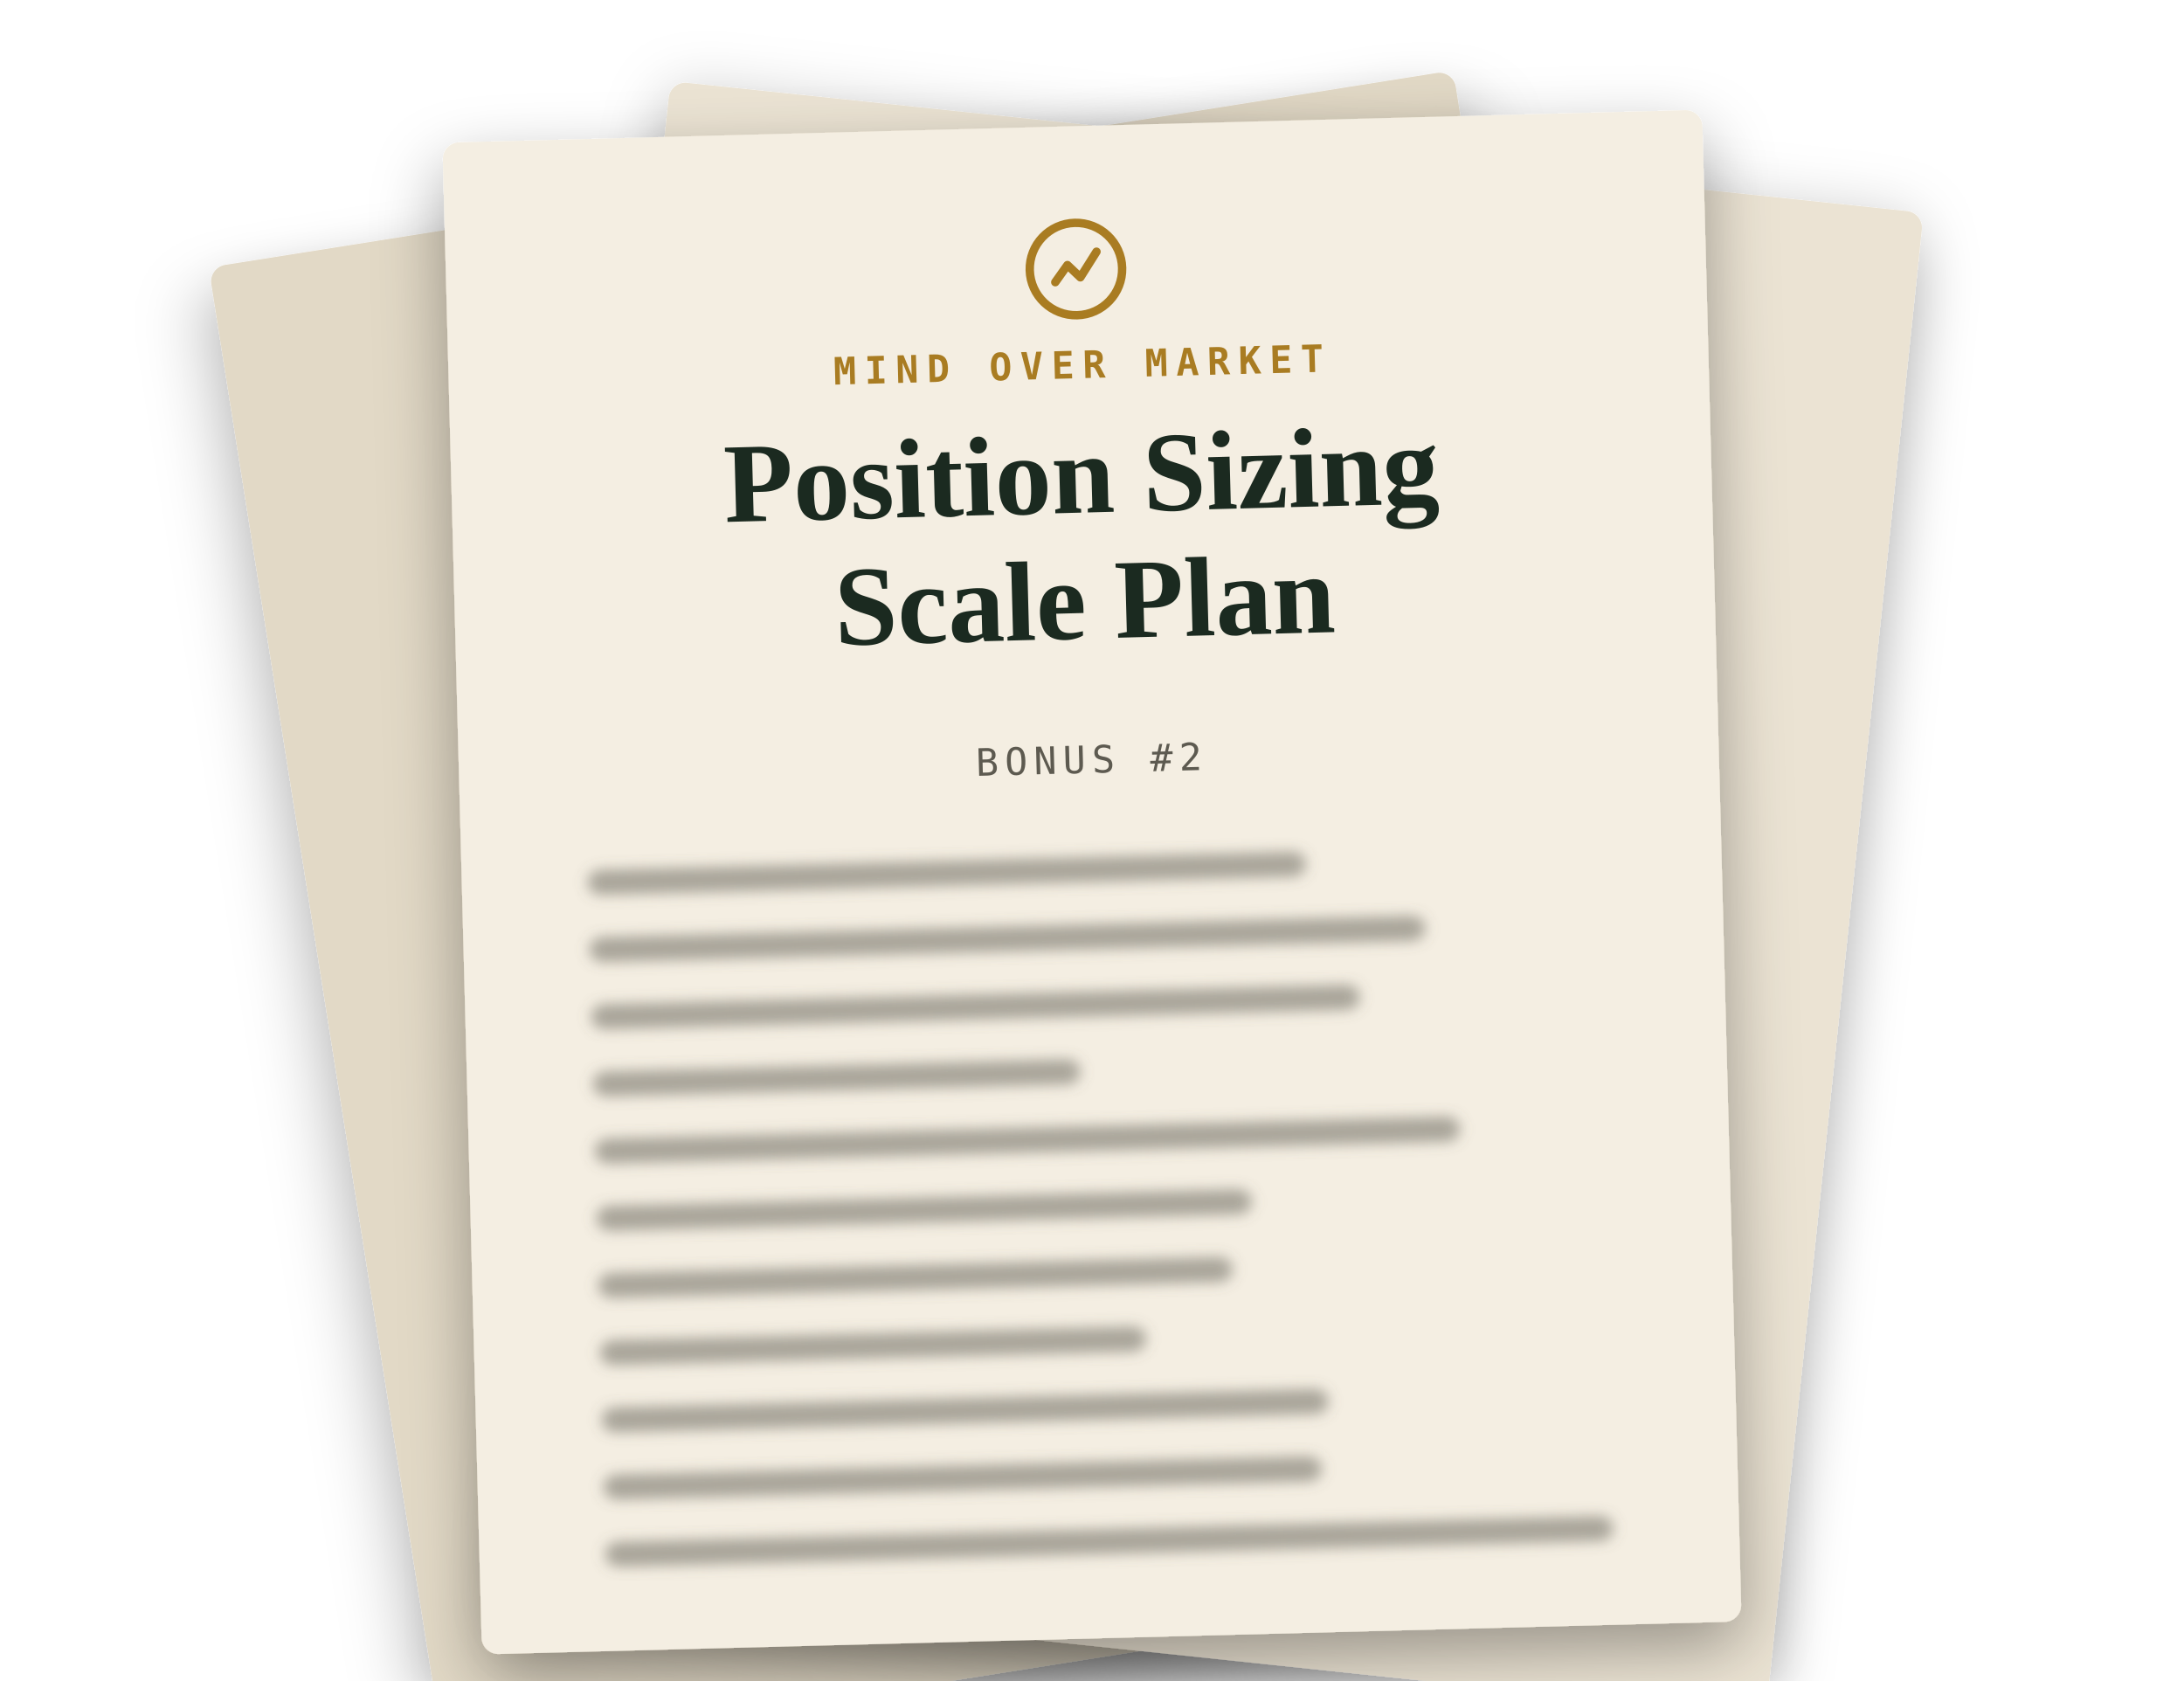
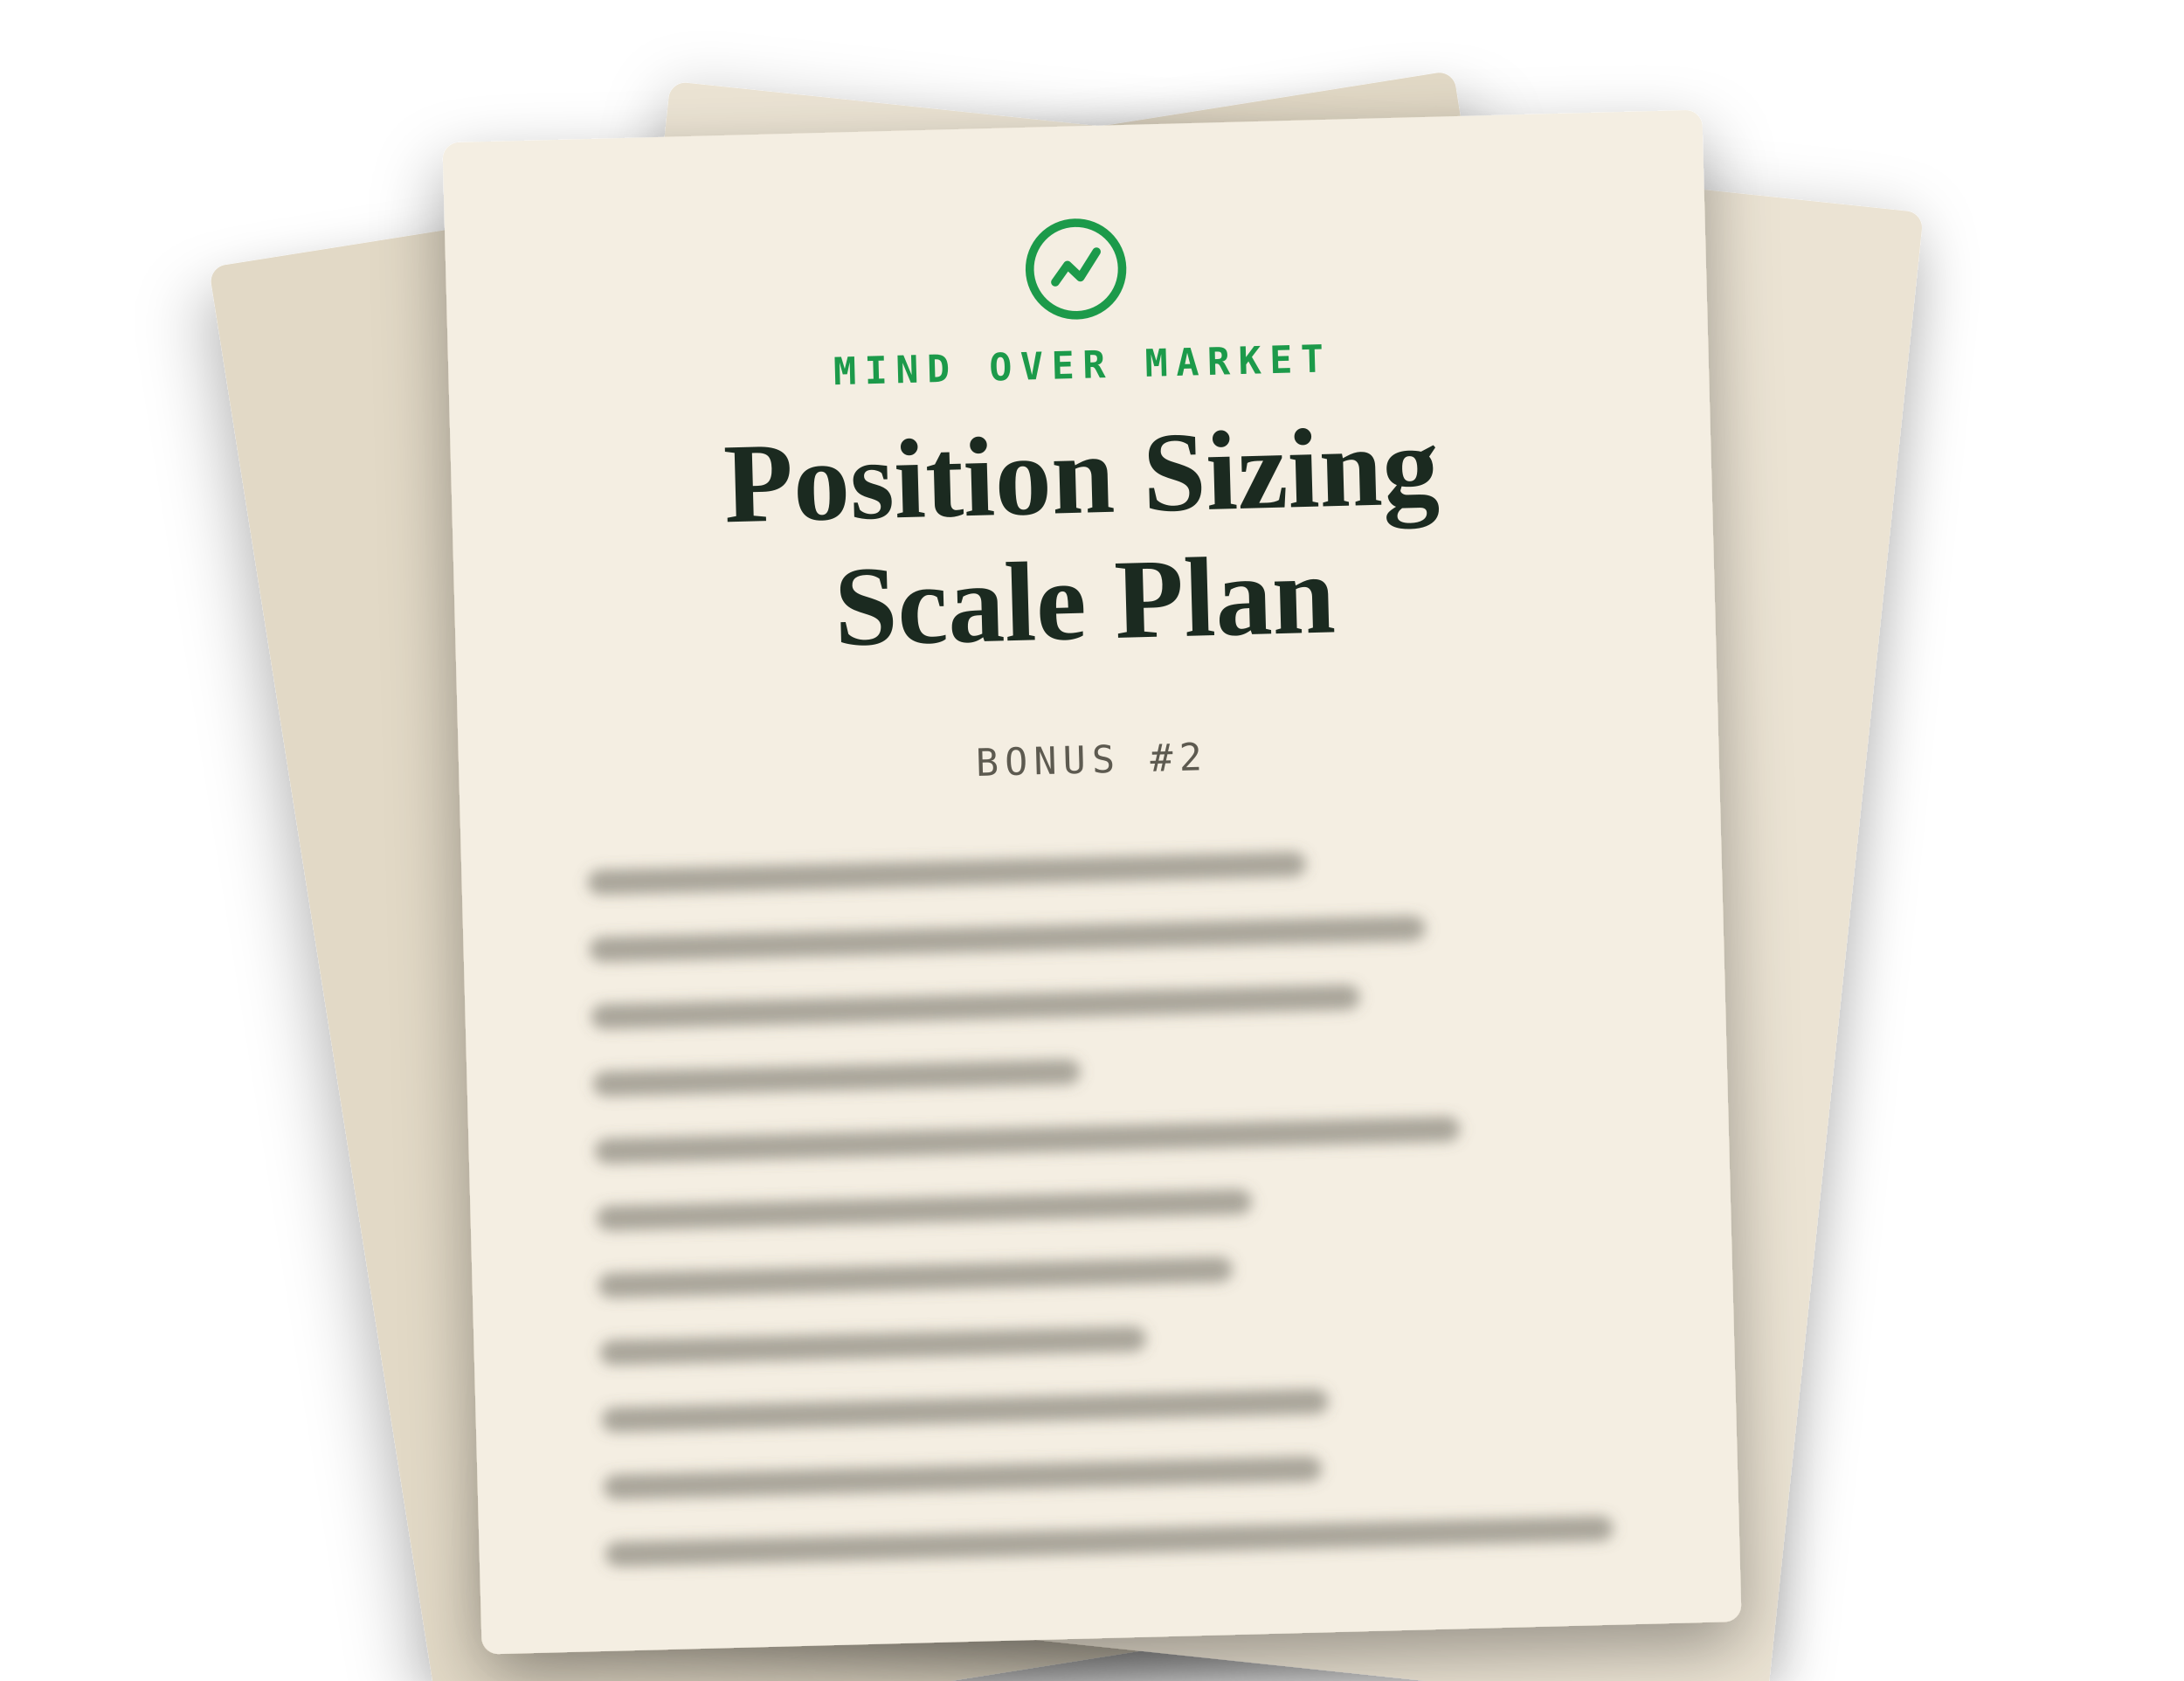
<svg xmlns="http://www.w3.org/2000/svg" viewBox="0 0 520 400">
  <defs>
    <filter id="sh" x="-20%" y="-20%" width="140%" height="140%">
      <feDropShadow dx="0" dy="6" stdDeviation="8" flood-color="#000" flood-opacity="0.35" />
    </filter>
    <filter id="blur">
      <feGaussianBlur stdDeviation="1.6" />
    </filter>
  </defs>
  <g transform="translate(226.0 218.0) rotate(-9)">
    <rect x="-150.0" y="-180.0" width="300" height="360" rx="4" fill="#e2d9c6" filter="url(#sh)" />
  </g>
  <g transform="translate(290.0 214.0) rotate(6)">
    <rect x="-150.0" y="-180.0" width="300" height="360" rx="4" fill="#ebe3d3" filter="url(#sh)" />
  </g>
  <g transform="translate(260.0 210.0) rotate(-1.5)">
    <rect x="-150.0" y="-180.0" width="300" height="360" rx="4" fill="#f4eee2" filter="url(#sh)" />
-     <circle cx="0" cy="-146.0" r="11" fill="none" stroke="#a97c22" stroke-width="2" />
-     <path d="M-5 -143.0 l3 -4 l3 3 l4 -6" fill="none" stroke="#a97c22" stroke-width="2" stroke-linecap="round" stroke-linejoin="round" />
-     <text x="0" y="-120.0" text-anchor="middle" fill="#a97c22" font-family="'JetBrains Mono', Menlo, monospace" font-size="9" font-weight="700" letter-spacing="2">MIND OVER MARKET</text>
+     <circle cx="0" cy="-146.0" r="11" fill="none" stroke="#1c9a4a" stroke-width="2" />
+     <path d="M-5 -143.0 l3 -4 l3 3 l4 -6" fill="none" stroke="#1c9a4a" stroke-width="2" stroke-linecap="round" stroke-linejoin="round" />
+     <text x="0" y="-120.0" text-anchor="middle" fill="#1c9a4a" font-family="'JetBrains Mono', Menlo, monospace" font-size="9" font-weight="700" letter-spacing="2">MIND OVER MARKET</text>
    <text x="0" y="-88.0" text-anchor="middle" fill="#1b2a20" font-family="Georgia, 'Times New Roman', serif" font-size="27" font-weight="700">Position Sizing</text>
    <text x="0" y="-58.0" text-anchor="middle" fill="#1b2a20" font-family="Georgia, 'Times New Roman', serif" font-size="27" font-weight="700">Scale Plan</text>
    <text x="0" y="-26.0" text-anchor="middle" fill="#5d5a50" font-family="'JetBrains Mono', Menlo, monospace" font-size="9" letter-spacing="1.5">BONUS #2</text>
    <g filter="url(#blur)">
      <rect x="-120.0" y="-6" width="171" height="6" rx="3" fill="#6d6a60" opacity="0.55" />
      <rect x="-120.0" y="10" width="199" height="6" rx="3" fill="#6d6a60" opacity="0.55" />
      <rect x="-120.0" y="26" width="183" height="6" rx="3" fill="#6d6a60" opacity="0.55" />
      <rect x="-120.0" y="42" width="116" height="6" rx="3" fill="#6d6a60" opacity="0.55" />
      <rect x="-120.0" y="58" width="206" height="6" rx="3" fill="#6d6a60" opacity="0.55" />
      <rect x="-120.0" y="74" width="156" height="6" rx="3" fill="#6d6a60" opacity="0.55" />
      <rect x="-120.0" y="90" width="151" height="6" rx="3" fill="#6d6a60" opacity="0.55" />
      <rect x="-120.0" y="106" width="130" height="6" rx="3" fill="#6d6a60" opacity="0.55" />
      <rect x="-120.0" y="122" width="173" height="6" rx="3" fill="#6d6a60" opacity="0.55" />
      <rect x="-120.0" y="138" width="171" height="6" rx="3" fill="#6d6a60" opacity="0.55" />
      <rect x="-120.0" y="154" width="240" height="6" rx="3" fill="#6d6a60" opacity="0.55" />
    </g>
  </g>
</svg>
